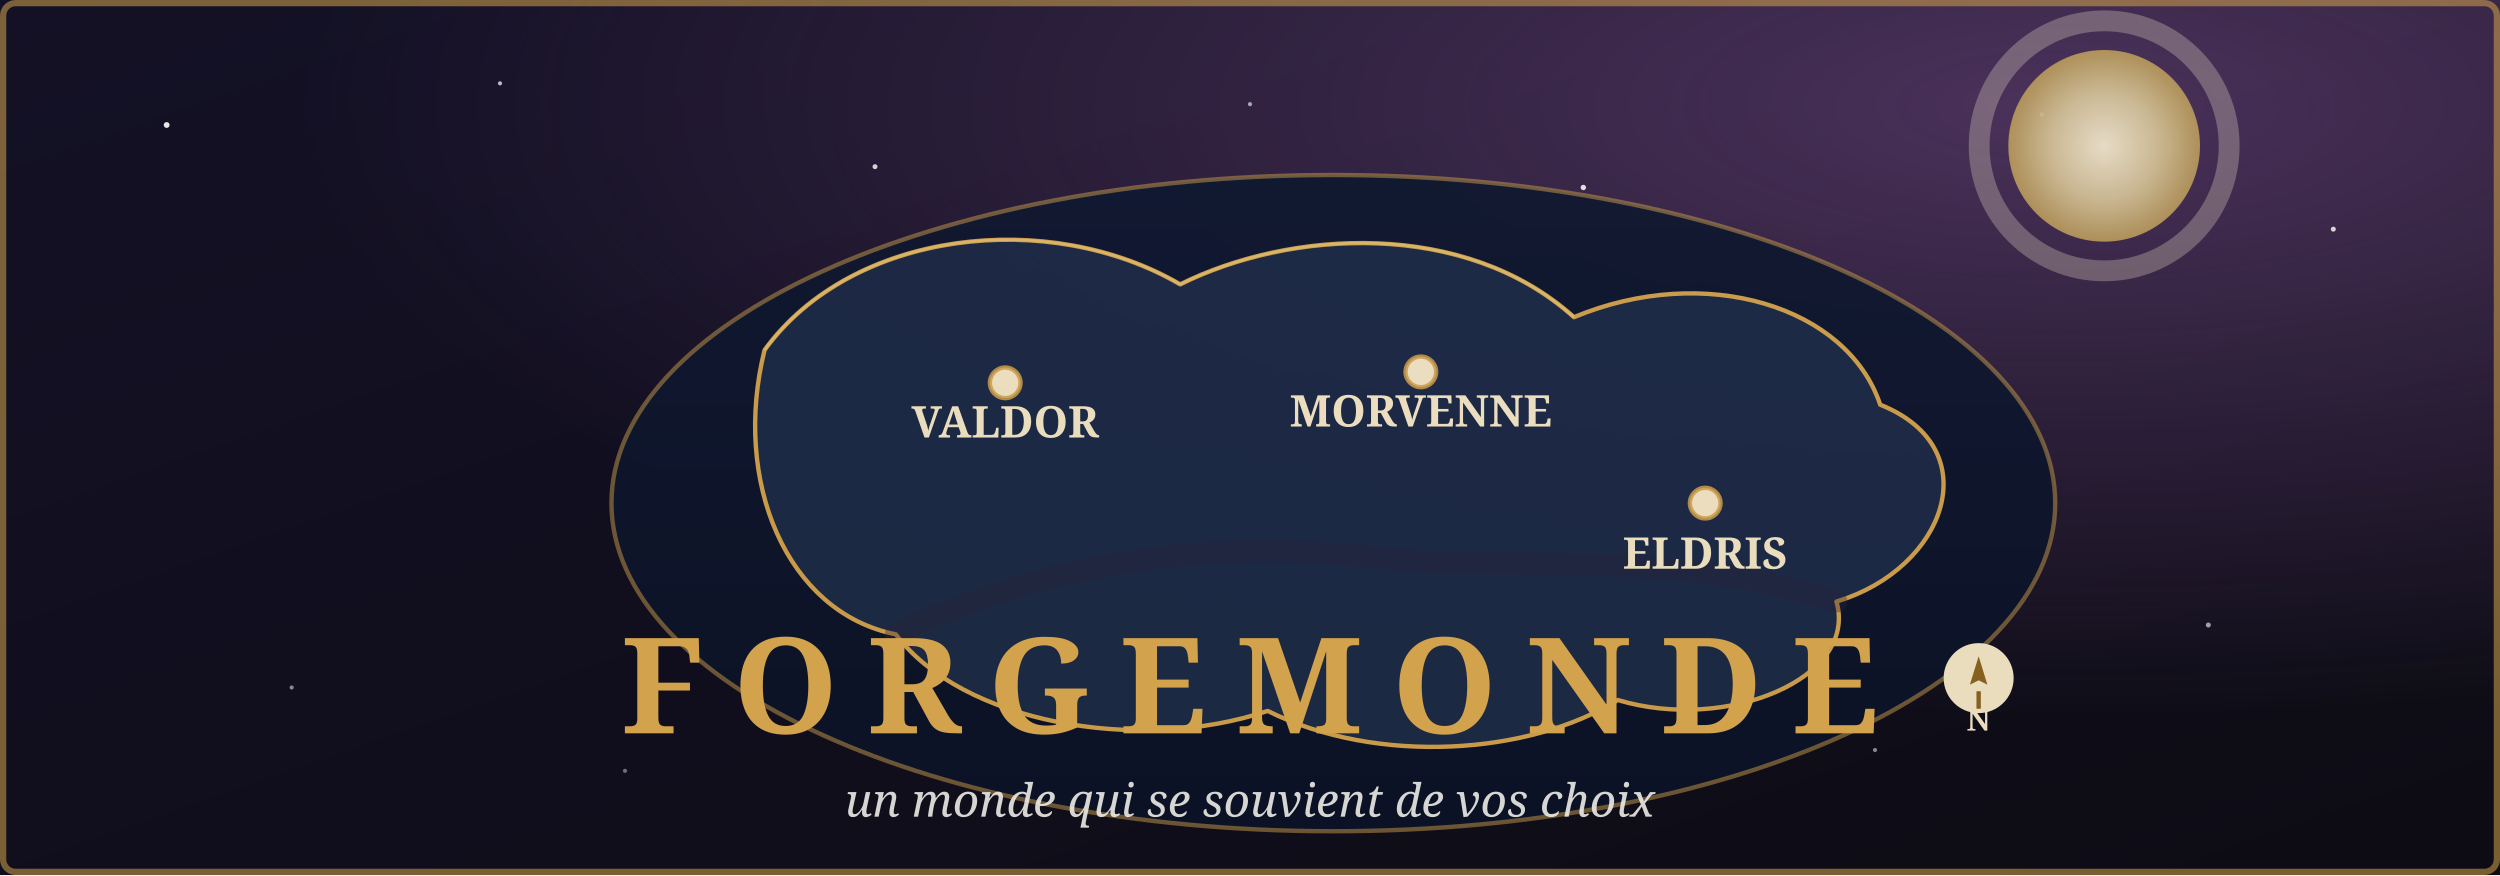
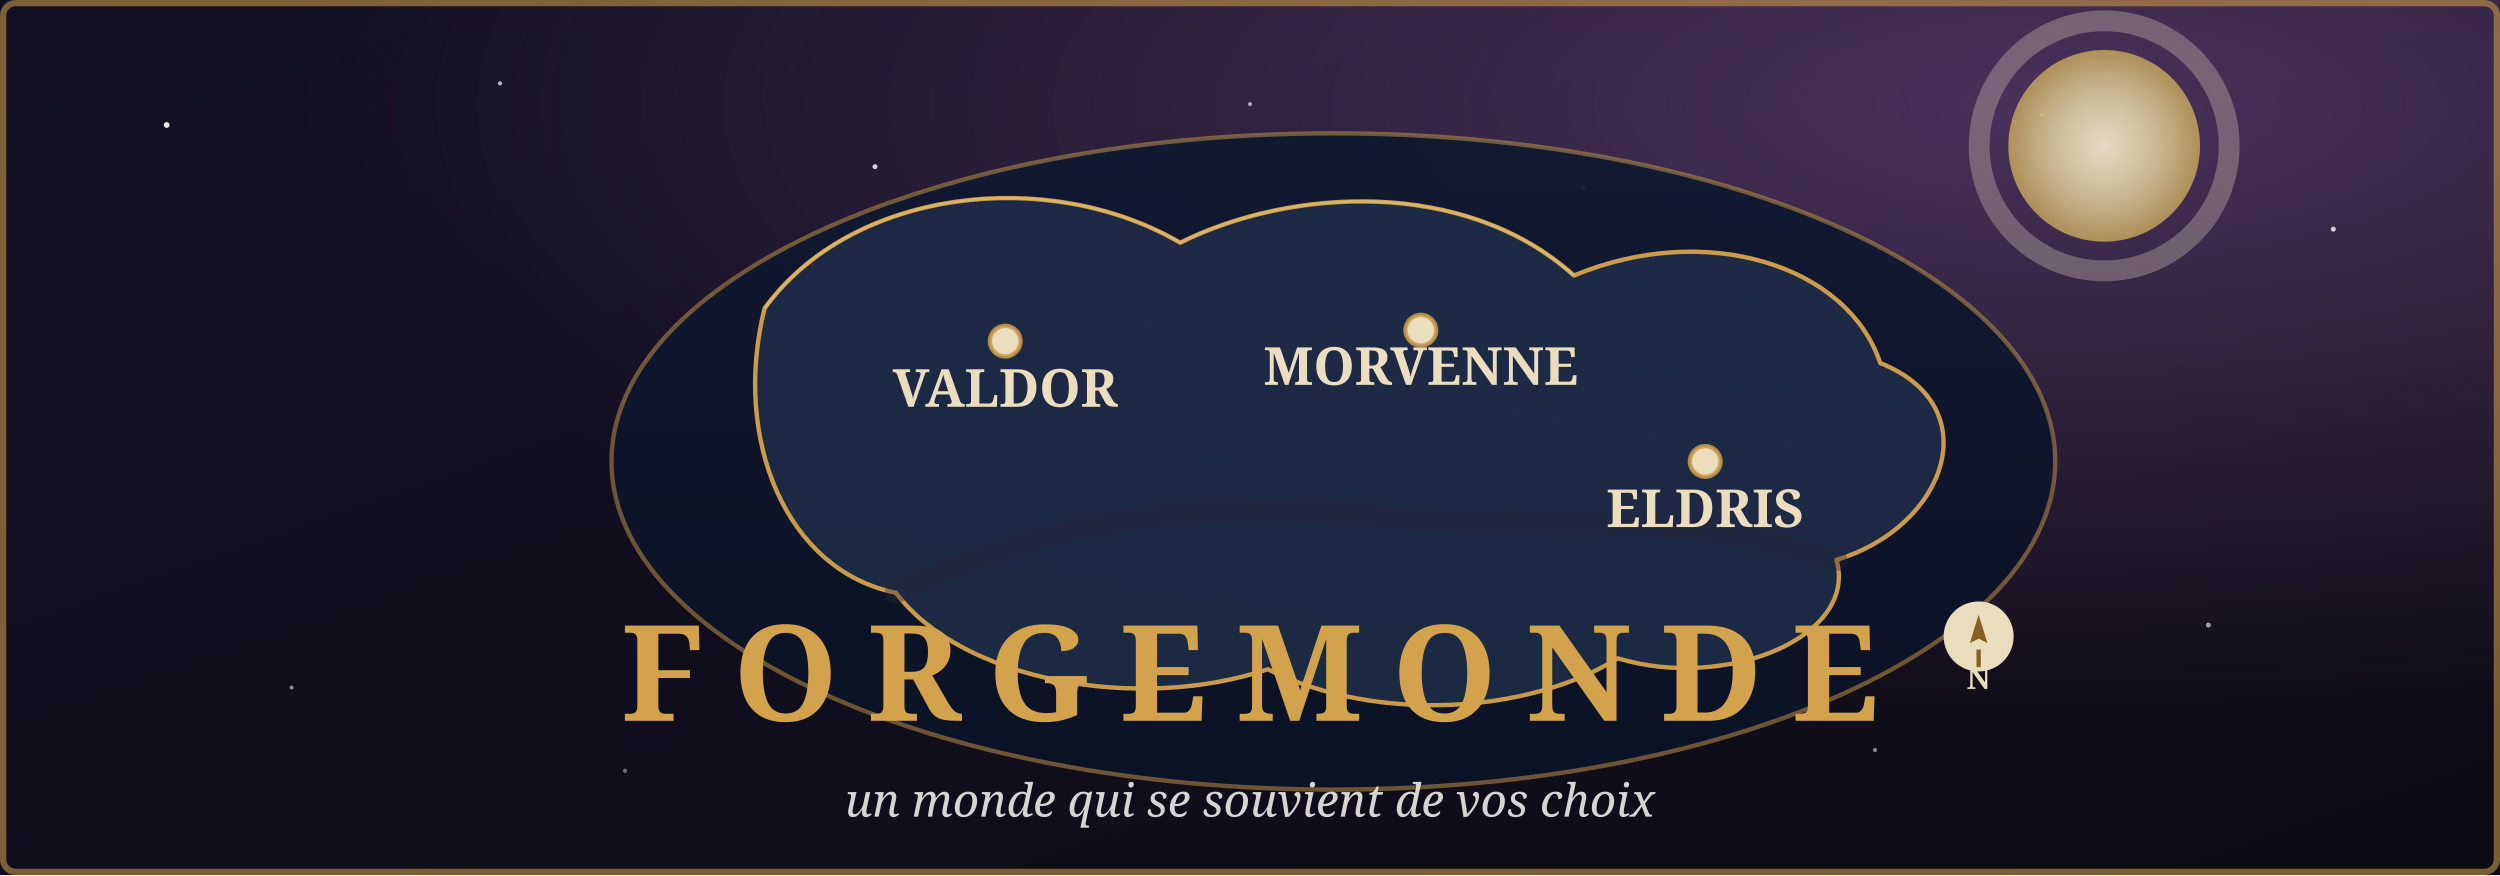
<svg xmlns="http://www.w3.org/2000/svg" width="1200" height="420" viewBox="0 0 1200 420" role="img" aria-label="Banniere Forgemonde">
  <defs>
    <linearGradient id="bg" x1="0" y1="0" x2="1" y2="1">
      <stop offset="0" stop-color="#141126" />
      <stop offset="1" stop-color="#0d0c14" />
    </linearGradient>
    <radialGradient id="glow" cx="0.82" cy="0.12" r="0.7">
      <stop offset="0" stop-color="#7a4e8c" stop-opacity="0.55" />
      <stop offset="1" stop-color="#7a4e8c" stop-opacity="0" />
    </radialGradient>
    <radialGradient id="gold" cx="0.5" cy="0.5" r="0.5">
      <stop offset="0" stop-color="#f7edd2" />
      <stop offset="0.55" stop-color="#d9c79a" />
      <stop offset="1" stop-color="#b99a5a" />
    </radialGradient>
    <linearGradient id="sea" x1="0" y1="0" x2="0" y2="1">
      <stop offset="0" stop-color="#101830" />
      <stop offset="1" stop-color="#0c1226" />
    </linearGradient>
  </defs>
  <rect width="1200" height="420" fill="url(#bg)" />
  <rect width="1200" height="420" fill="url(#glow)" />
  <g fill="#ffffff">
    <circle cx="80" cy="60" r="1.4" opacity="0.9" />
    <circle cx="240" cy="40" r="1" opacity="0.7" />
    <circle cx="420" cy="80" r="1.2" opacity="0.8" />
    <circle cx="600" cy="50" r="1" opacity="0.6" />
    <circle cx="760" cy="90" r="1.3" opacity="0.85" />
    <circle cx="980" cy="55" r="1" opacity="0.7" />
    <circle cx="1120" cy="110" r="1.2" opacity="0.8" />
    <circle cx="140" cy="330" r="1" opacity="0.5" />
    <circle cx="1060" cy="300" r="1.2" opacity="0.6" />
    <circle cx="900" cy="360" r="1" opacity="0.5" />
    <circle cx="300" cy="370" r="1" opacity="0.4" />
  </g>
-   <g transform="translate(640,210) scale(1.05)" opacity="0.95">
+   <g transform="translate(640,190) scale(1.05)" opacity="0.95">
    <ellipse cx="0" cy="30" rx="330" ry="150" fill="url(#sea)" stroke="rgba(210,162,76,0.5)" stroke-width="2" />
    <path d="M-260,-40 C-220,-95 -130,-105 -70,-70 C-20,-95 60,-100 110,-55 C170,-80 235,-60 250,-15 C300,5 280,60 230,75 C240,110 180,135 130,120 C90,145 20,150 -30,125 C-90,145 -170,130 -200,90 C-250,80 -275,20 -260,-40 Z" fill="#1c2a45" stroke="#d2a24c" stroke-width="2" stroke-linejoin="round" />
    <path d="M-260,-40 C-220,-95 -130,-105 -70,-70 C-20,-95 60,-100 110,-55" fill="none" stroke="#e8c877" stroke-width="1.2" opacity="0.7" />
    <path d="M-200,90 C-140,60 -60,45 20,55 C90,62 150,50 230,75" fill="none" stroke="#2a2236" stroke-width="10" opacity="0.35" stroke-linecap="round" />
    <g stroke="rgba(210,162,76,0.85)" stroke-width="1.6" fill="#f4e7c5">
      <circle cx="-150" cy="-25" r="7" stroke-width="2" />
      <circle cx="40" cy="-30" r="7" stroke-width="2" />
      <circle cx="170" cy="30" r="7" stroke-width="2" />
    </g>
    <g font-family="Georgia,serif" text-anchor="middle" fill="#f4e7c5">
-       <text x="-150" y="0" font-size="20" font-weight="bold">VALDOR</text>
-       <text x="40" y="-5" font-size="20" font-weight="bold">MORVENNE</text>
-       <text x="170" y="60" font-size="20" font-weight="bold">ELDRIS</text>
+       <text x="-150" y="5" font-size="24" font-weight="bold">VALDOR</text>
+       <text x="40" y="-5" font-size="24" font-weight="bold">MORVENNE</text>
+       <text x="170" y="60" font-size="24" font-weight="bold">ELDRIS</text>
    </g>
    <g transform="translate(295,110)">
      <circle r="16" fill="#f4e7c5" />
      <path d="M0,-10 L4,3 L0,1 L-4,3 Z" fill="#8a6420" />
      <path d="M0,14 L0,6" stroke="#8a6420" stroke-width="2" />
      <text y="24" text-anchor="middle" font-family="Georgia,serif" font-size="14" fill="#f4e7c5" font-weight="bold">N</text>
    </g>
  </g>
  <circle cx="1010" cy="70" r="46" fill="url(#gold)" opacity="0.9" />
  <circle cx="1010" cy="70" r="60" fill="none" stroke="rgba(246,236,208,0.28)" stroke-width="10" />
  <g text-anchor="middle" fill="#ecebe6">
-     <text x="600" y="352" font-family="Georgia,serif" font-size="64" font-weight="bold" letter-spacing="14" fill="#d2a24c">FORGEMONDE</text>
+     <text x="600" y="346" font-family="Georgia,serif" font-size="64" font-weight="bold" letter-spacing="14" fill="#d2a24c">FORGEMONDE</text>
    <text x="600" y="392" font-family="Georgia,serif" font-style="italic" font-size="22" opacity="0.9">un monde qui se souvient de vos choix</text>
  </g>
  <rect x="1.5" y="1.5" width="1197" height="417" fill="none" stroke="rgba(210,162,76,0.55)" stroke-width="3" rx="6" />
</svg>
